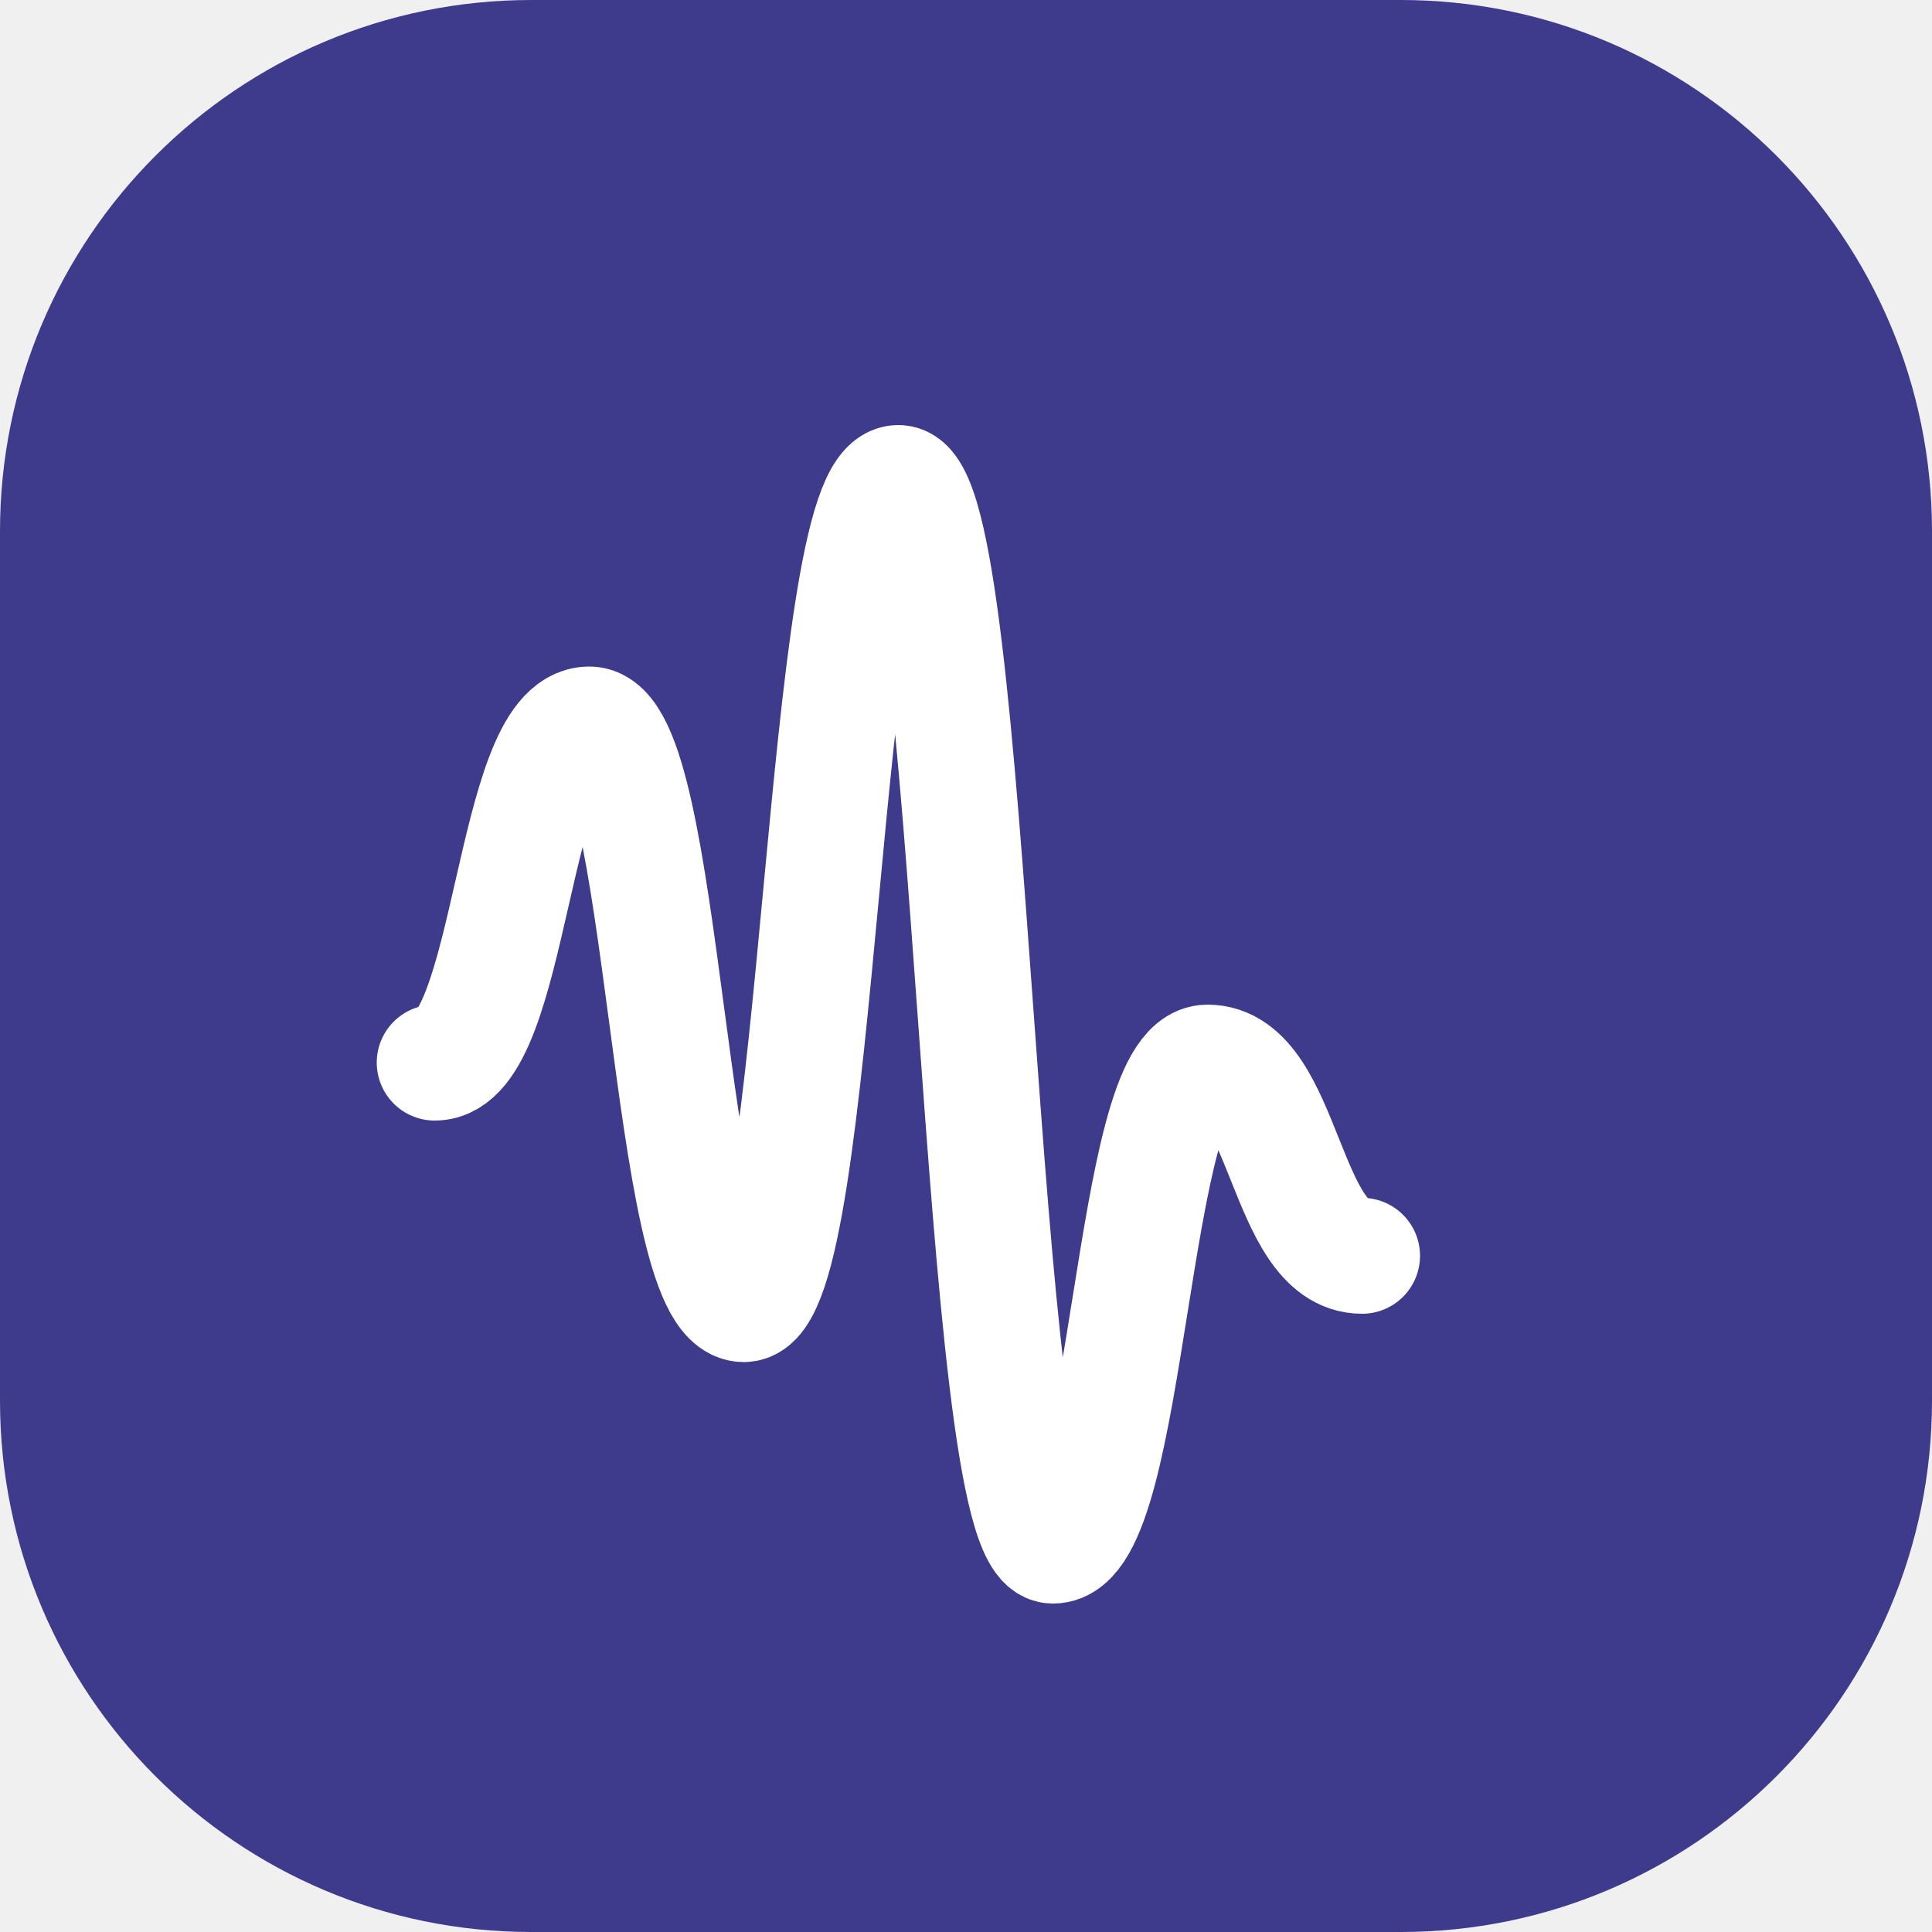
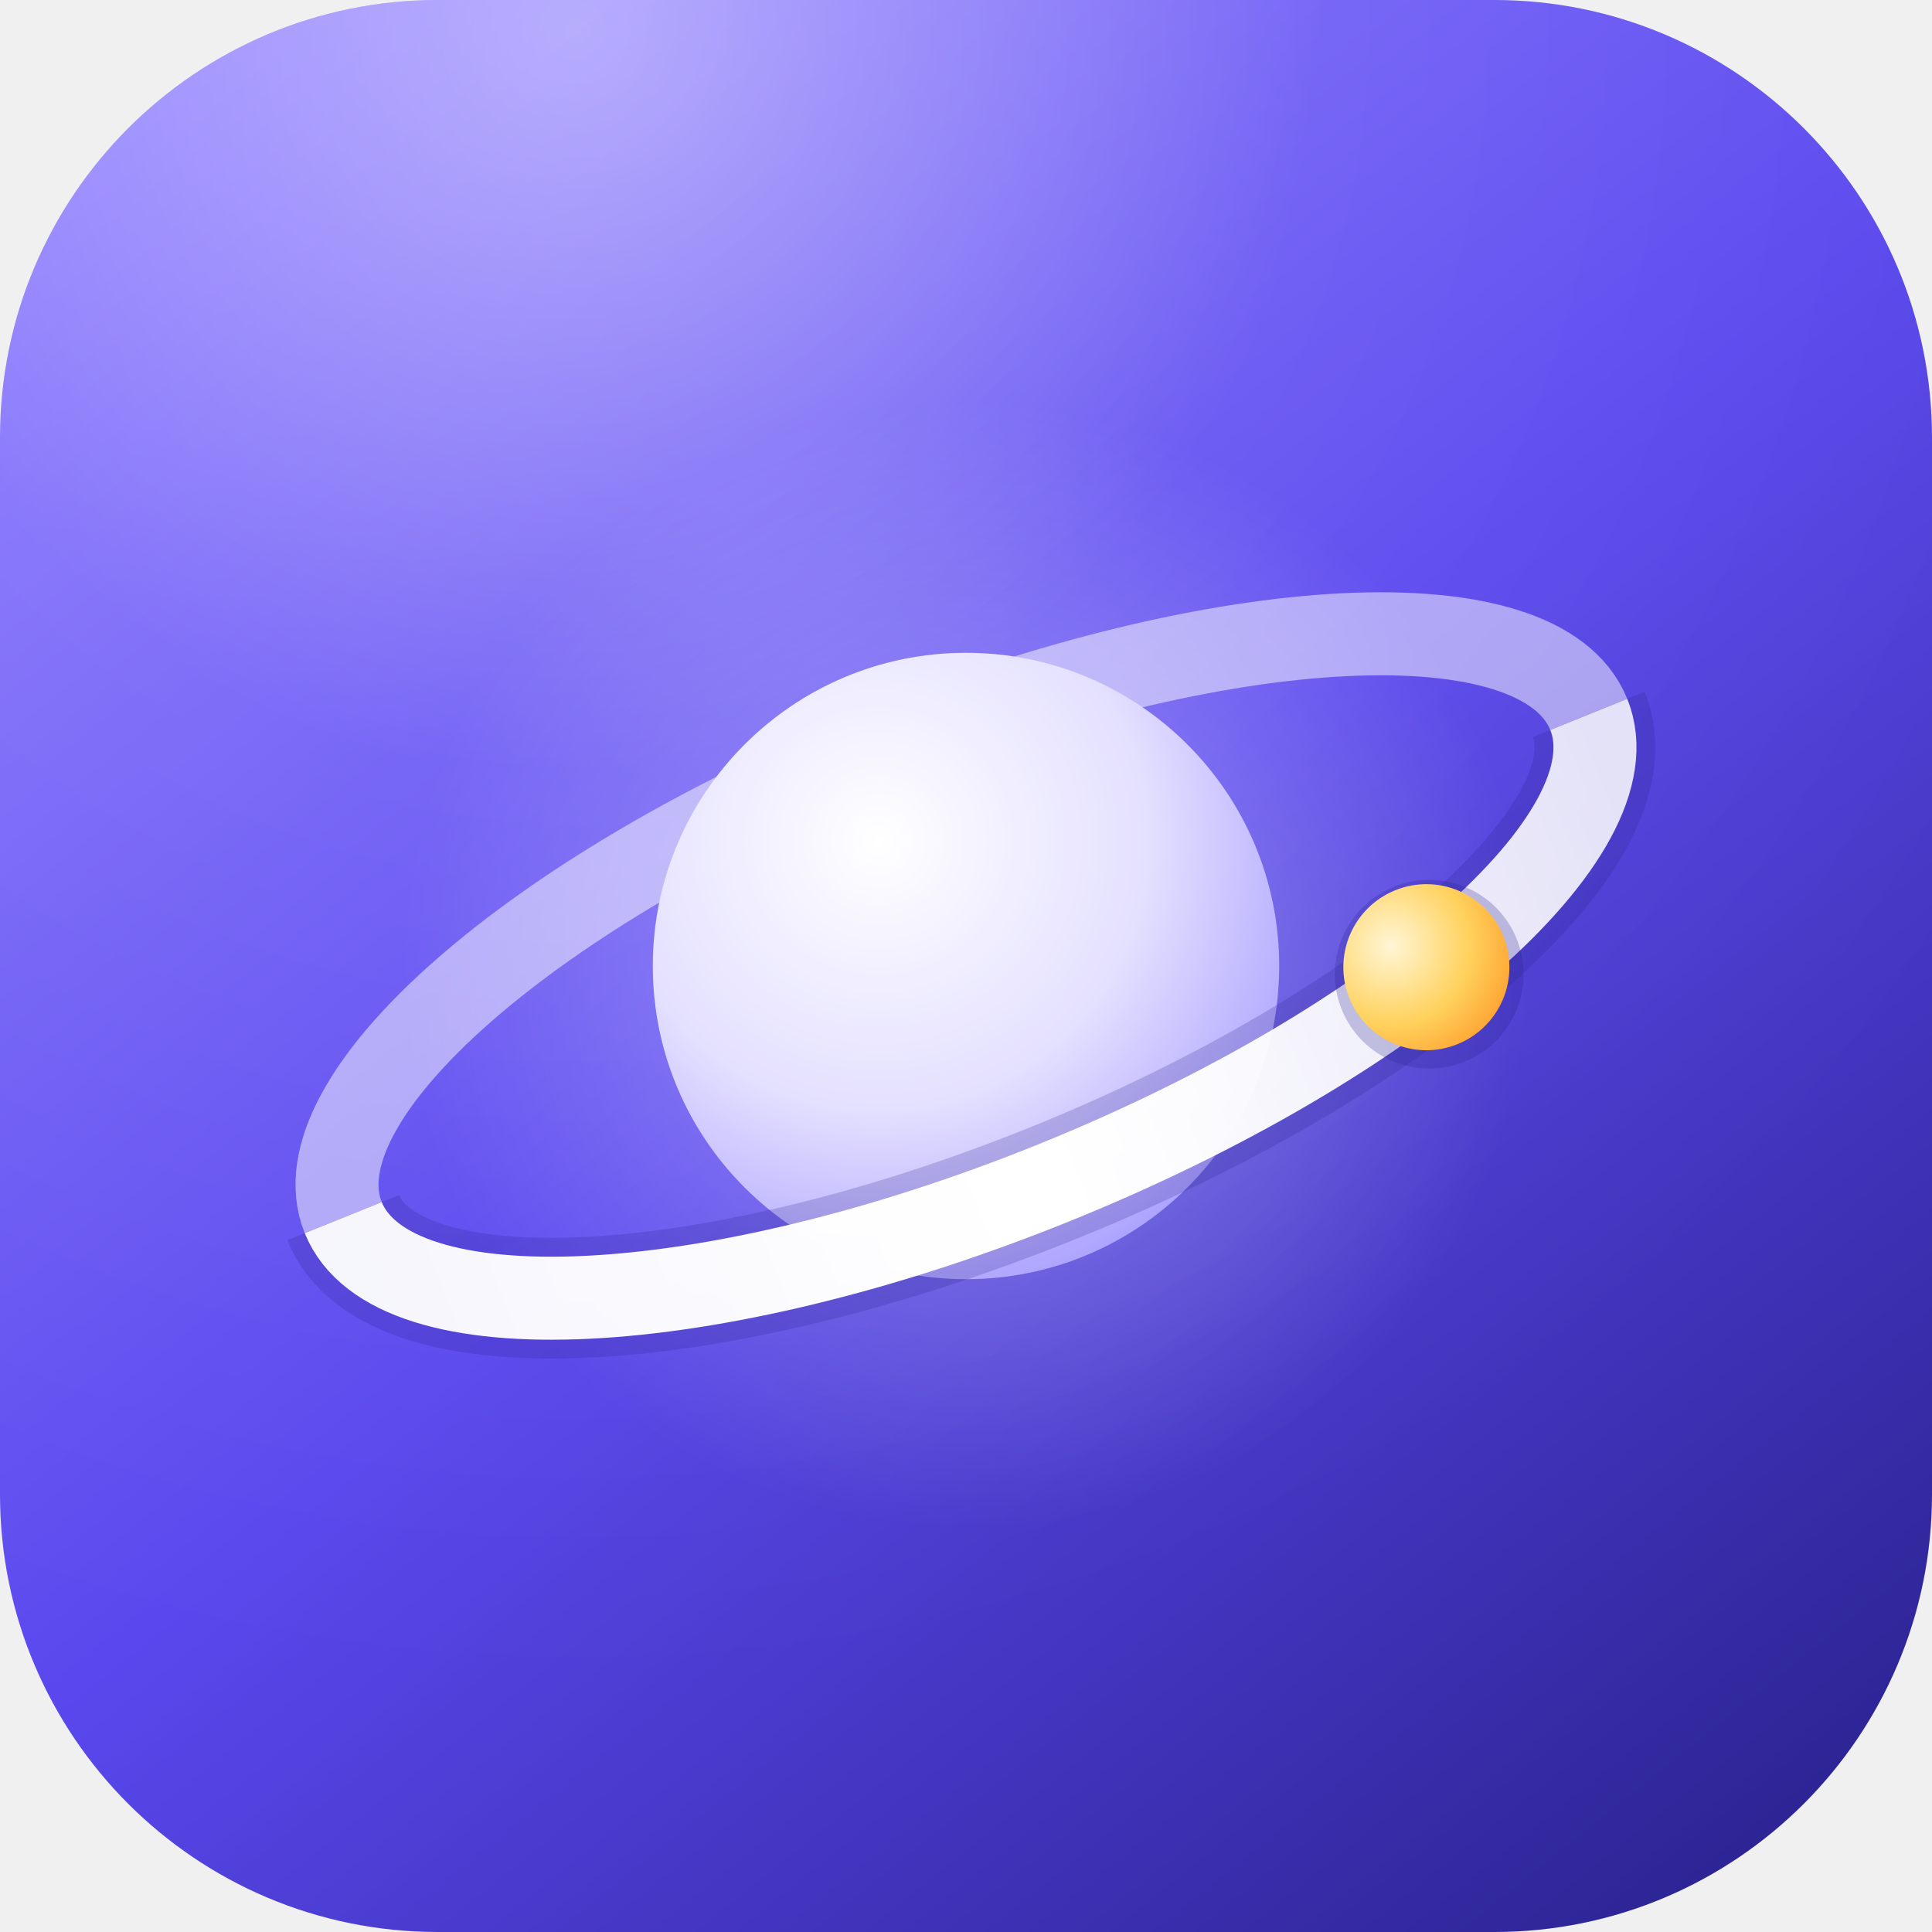
- <svg xmlns="http://www.w3.org/2000/svg" viewBox="0 0 40 40">
-   <rect width="40" height="40" rx="11" fill="#3E3A8C" />
-   <path d="M9 22c1.6 0 1.6-7 3.2-7s1.6 12 3.2 12 1.6-17 3.2-17 1.6 22 3.2 22 1.6-10 3.2-10 1.6 4 3.2 4" stroke="white" stroke-width="2.4" stroke-linecap="round" stroke-linejoin="round" fill="none" />
+ <svg xmlns="http://www.w3.org/2000/svg" viewBox="0 0 1024 1024" width="100%" height="100%" aria-hidden="true">
+   <defs>
+     <linearGradient id="fav-bg" x1="0.1" y1="0" x2="0.9" y2="1">
+       <stop offset="0" stop-color="#8E7DFF" />
+       <stop offset="0.5" stop-color="#5A48EE" />
+       <stop offset="1" stop-color="#2A2390" />
+     </linearGradient>
+     <radialGradient id="fav-sheen" cx="0.3" cy="0.02" r="0.85">
+       <stop offset="0" stop-color="#FFFFFF" stop-opacity="0.42" />
+       <stop offset="0.45" stop-color="#FFFFFF" stop-opacity="0.06" />
+       <stop offset="1" stop-color="#FFFFFF" stop-opacity="0" />
+     </radialGradient>
+     <radialGradient id="fav-planet" cx="0.36" cy="0.3" r="0.78">
+       <stop offset="0" stop-color="#FFFFFF" />
+       <stop offset="0.55" stop-color="#E4E0FF" />
+       <stop offset="1" stop-color="#A79DFF" />
+     </radialGradient>
+     <linearGradient id="fav-ring" x1="0" y1="0" x2="1" y2="0">
+       <stop offset="0" stop-color="#FFFFFF" stop-opacity="0.95" />
+       <stop offset="0.5" stop-color="#FFFFFF" />
+       <stop offset="1" stop-color="#FFFFFF" stop-opacity="0.85" />
+     </linearGradient>
+     <radialGradient id="fav-moon" cx="0.35" cy="0.3" r="0.8">
+       <stop offset="0" stop-color="#FFF6D6" />
+       <stop offset="0.6" stop-color="#FFD15C" />
+       <stop offset="1" stop-color="#FF9F2E" />
+     </radialGradient>
+     <radialGradient id="fav-glow" cx="0.5" cy="0.5" r="0.5">
+       <stop offset="0" stop-color="#FFFFFF" stop-opacity="0.35" />
+       <stop offset="1" stop-color="#FFFFFF" stop-opacity="0" />
+     </radialGradient>
+   </defs>
+   <rect width="1024" height="1024" rx="232" fill="url(#fav-bg)" />
+   <rect width="1024" height="1024" rx="232" fill="url(#fav-sheen)" />
+   <circle cx="512" cy="512" r="300" fill="url(#fav-glow)" />
+   <g transform="translate(512 512) scale(1) rotate(-22)">
+     <path d="M -356 0 A 356 124 0 0 1 356 0" fill="none" stroke="#FFFFFF" stroke-opacity="0.5" stroke-width="44" stroke-linecap="butt" />
+   </g>
+   <circle cx="512" cy="512" r="166" fill="url(#fav-planet)" />
+   <g transform="translate(512 512) scale(1) rotate(-22)">
+     <path d="M -356 0 A 356 124 0 0 0 356 0" fill="none" stroke="#2A2390" stroke-opacity="0.22" stroke-width="64" stroke-linecap="butt" />
+     <path d="M -356 0 A 356 124 0 0 0 356 0" fill="none" stroke="url(#fav-ring)" stroke-width="44" stroke-linecap="butt" />
+     <circle cx="226" cy="96" r="50" fill="#2A2390" fill-opacity="0.25" />
+     <circle cx="226" cy="92" r="44" fill="url(#fav-moon)" />
+   </g>
</svg>
